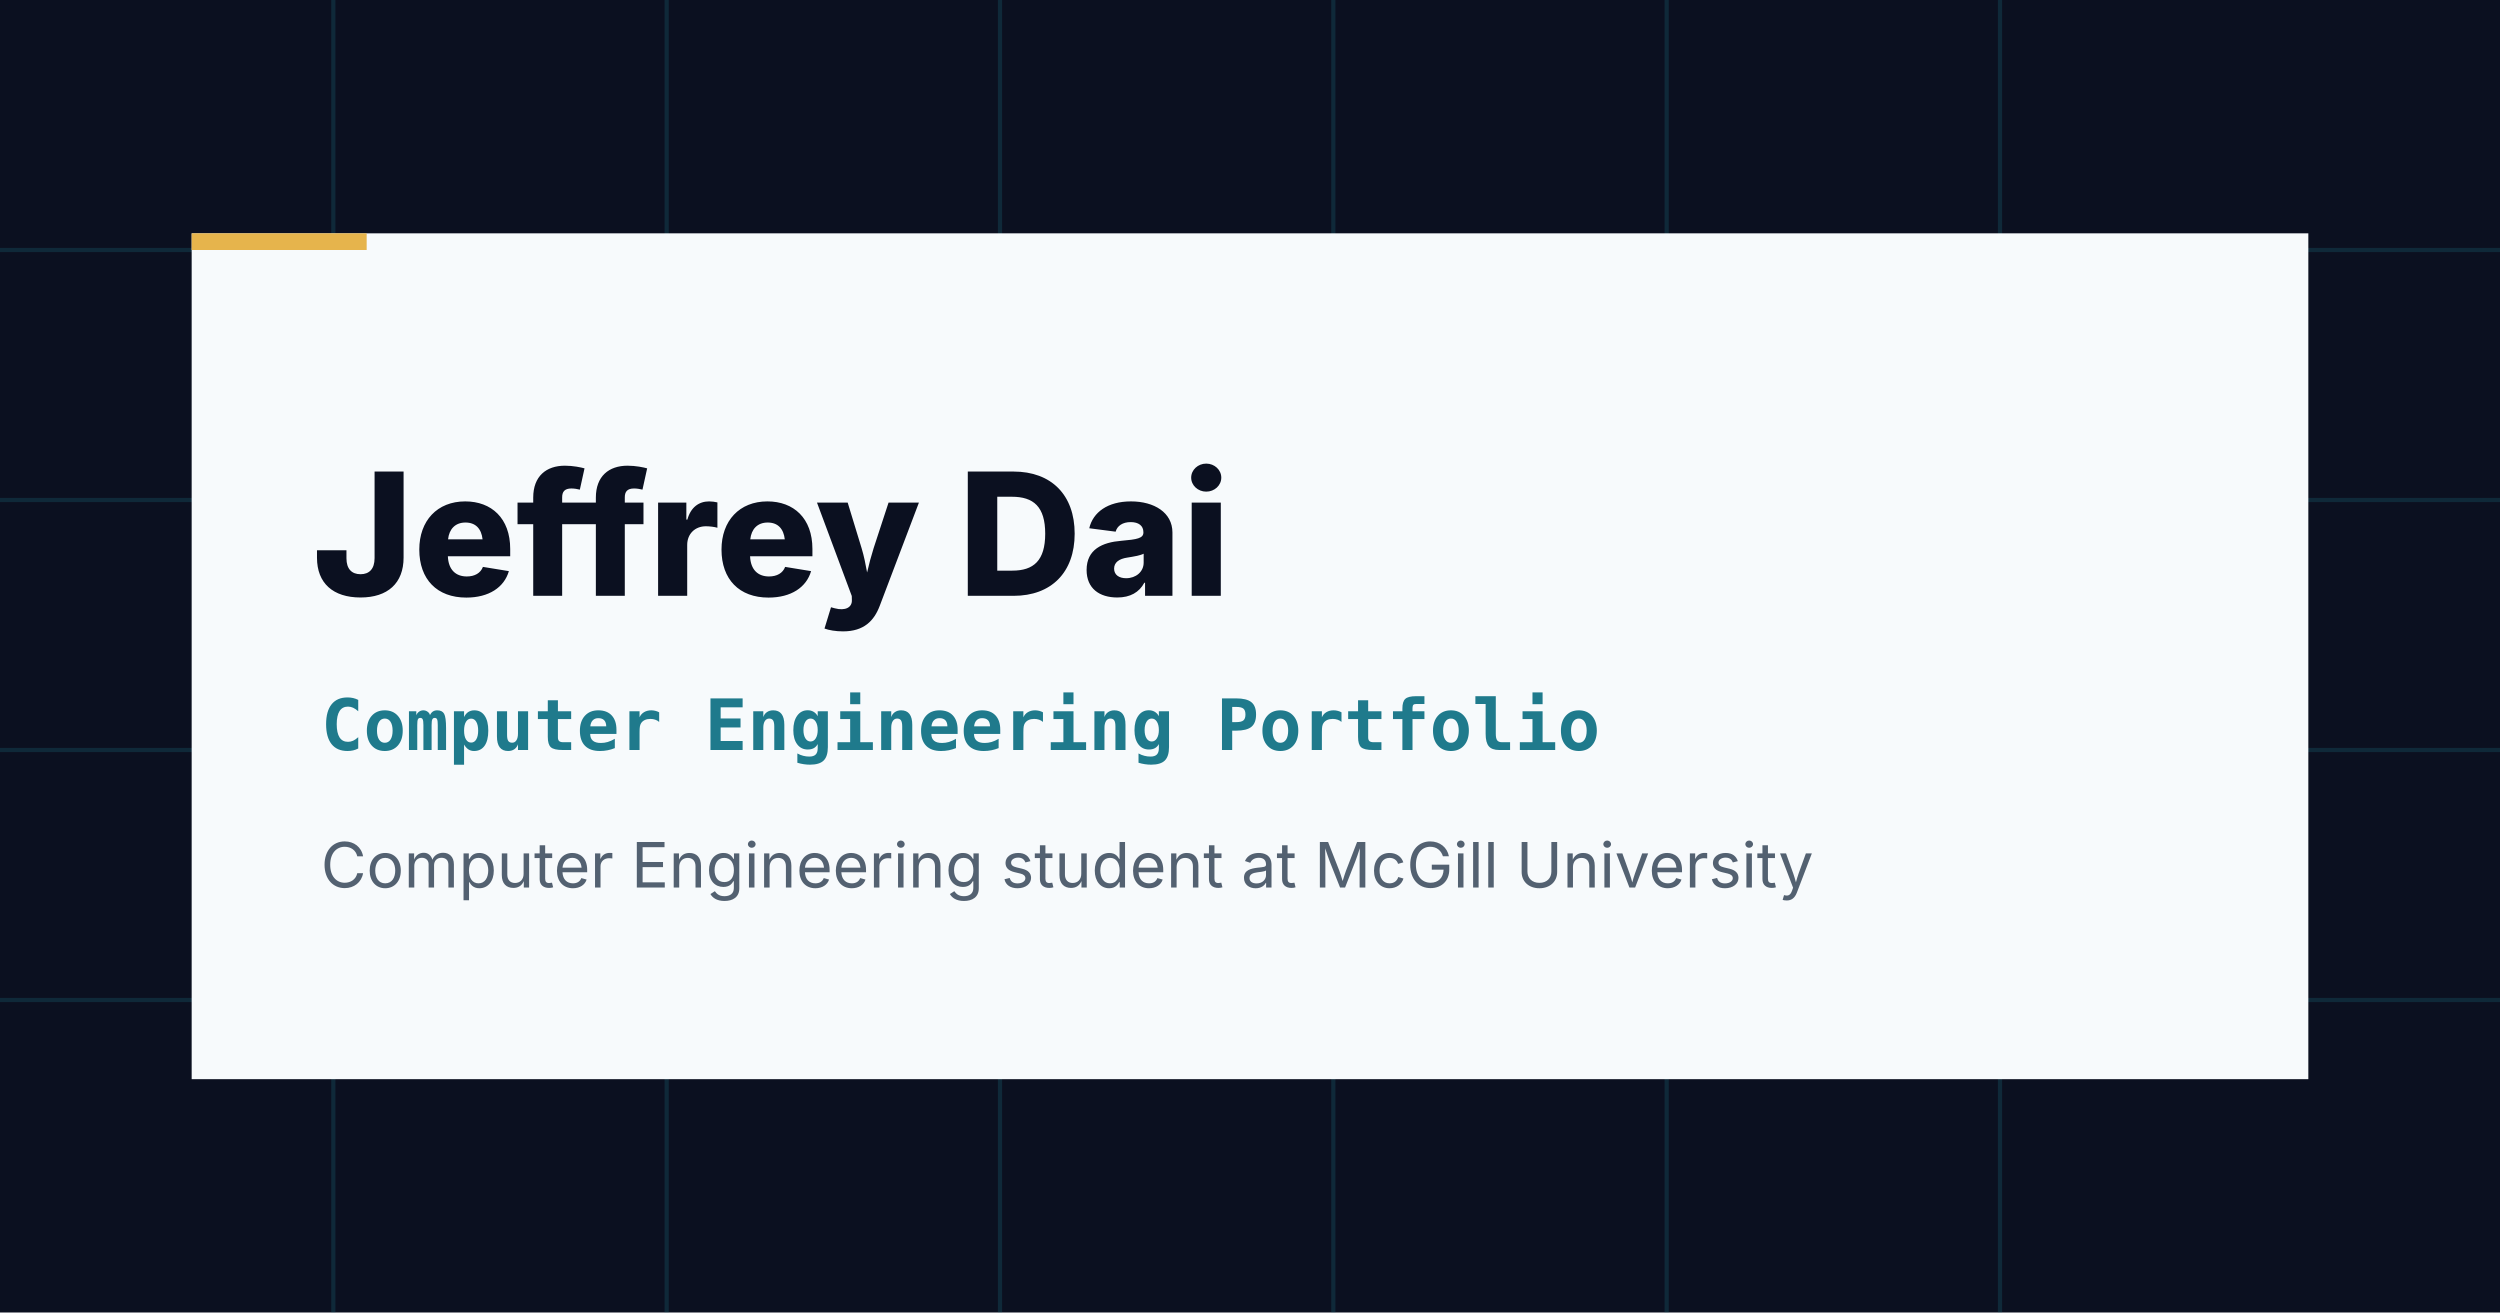
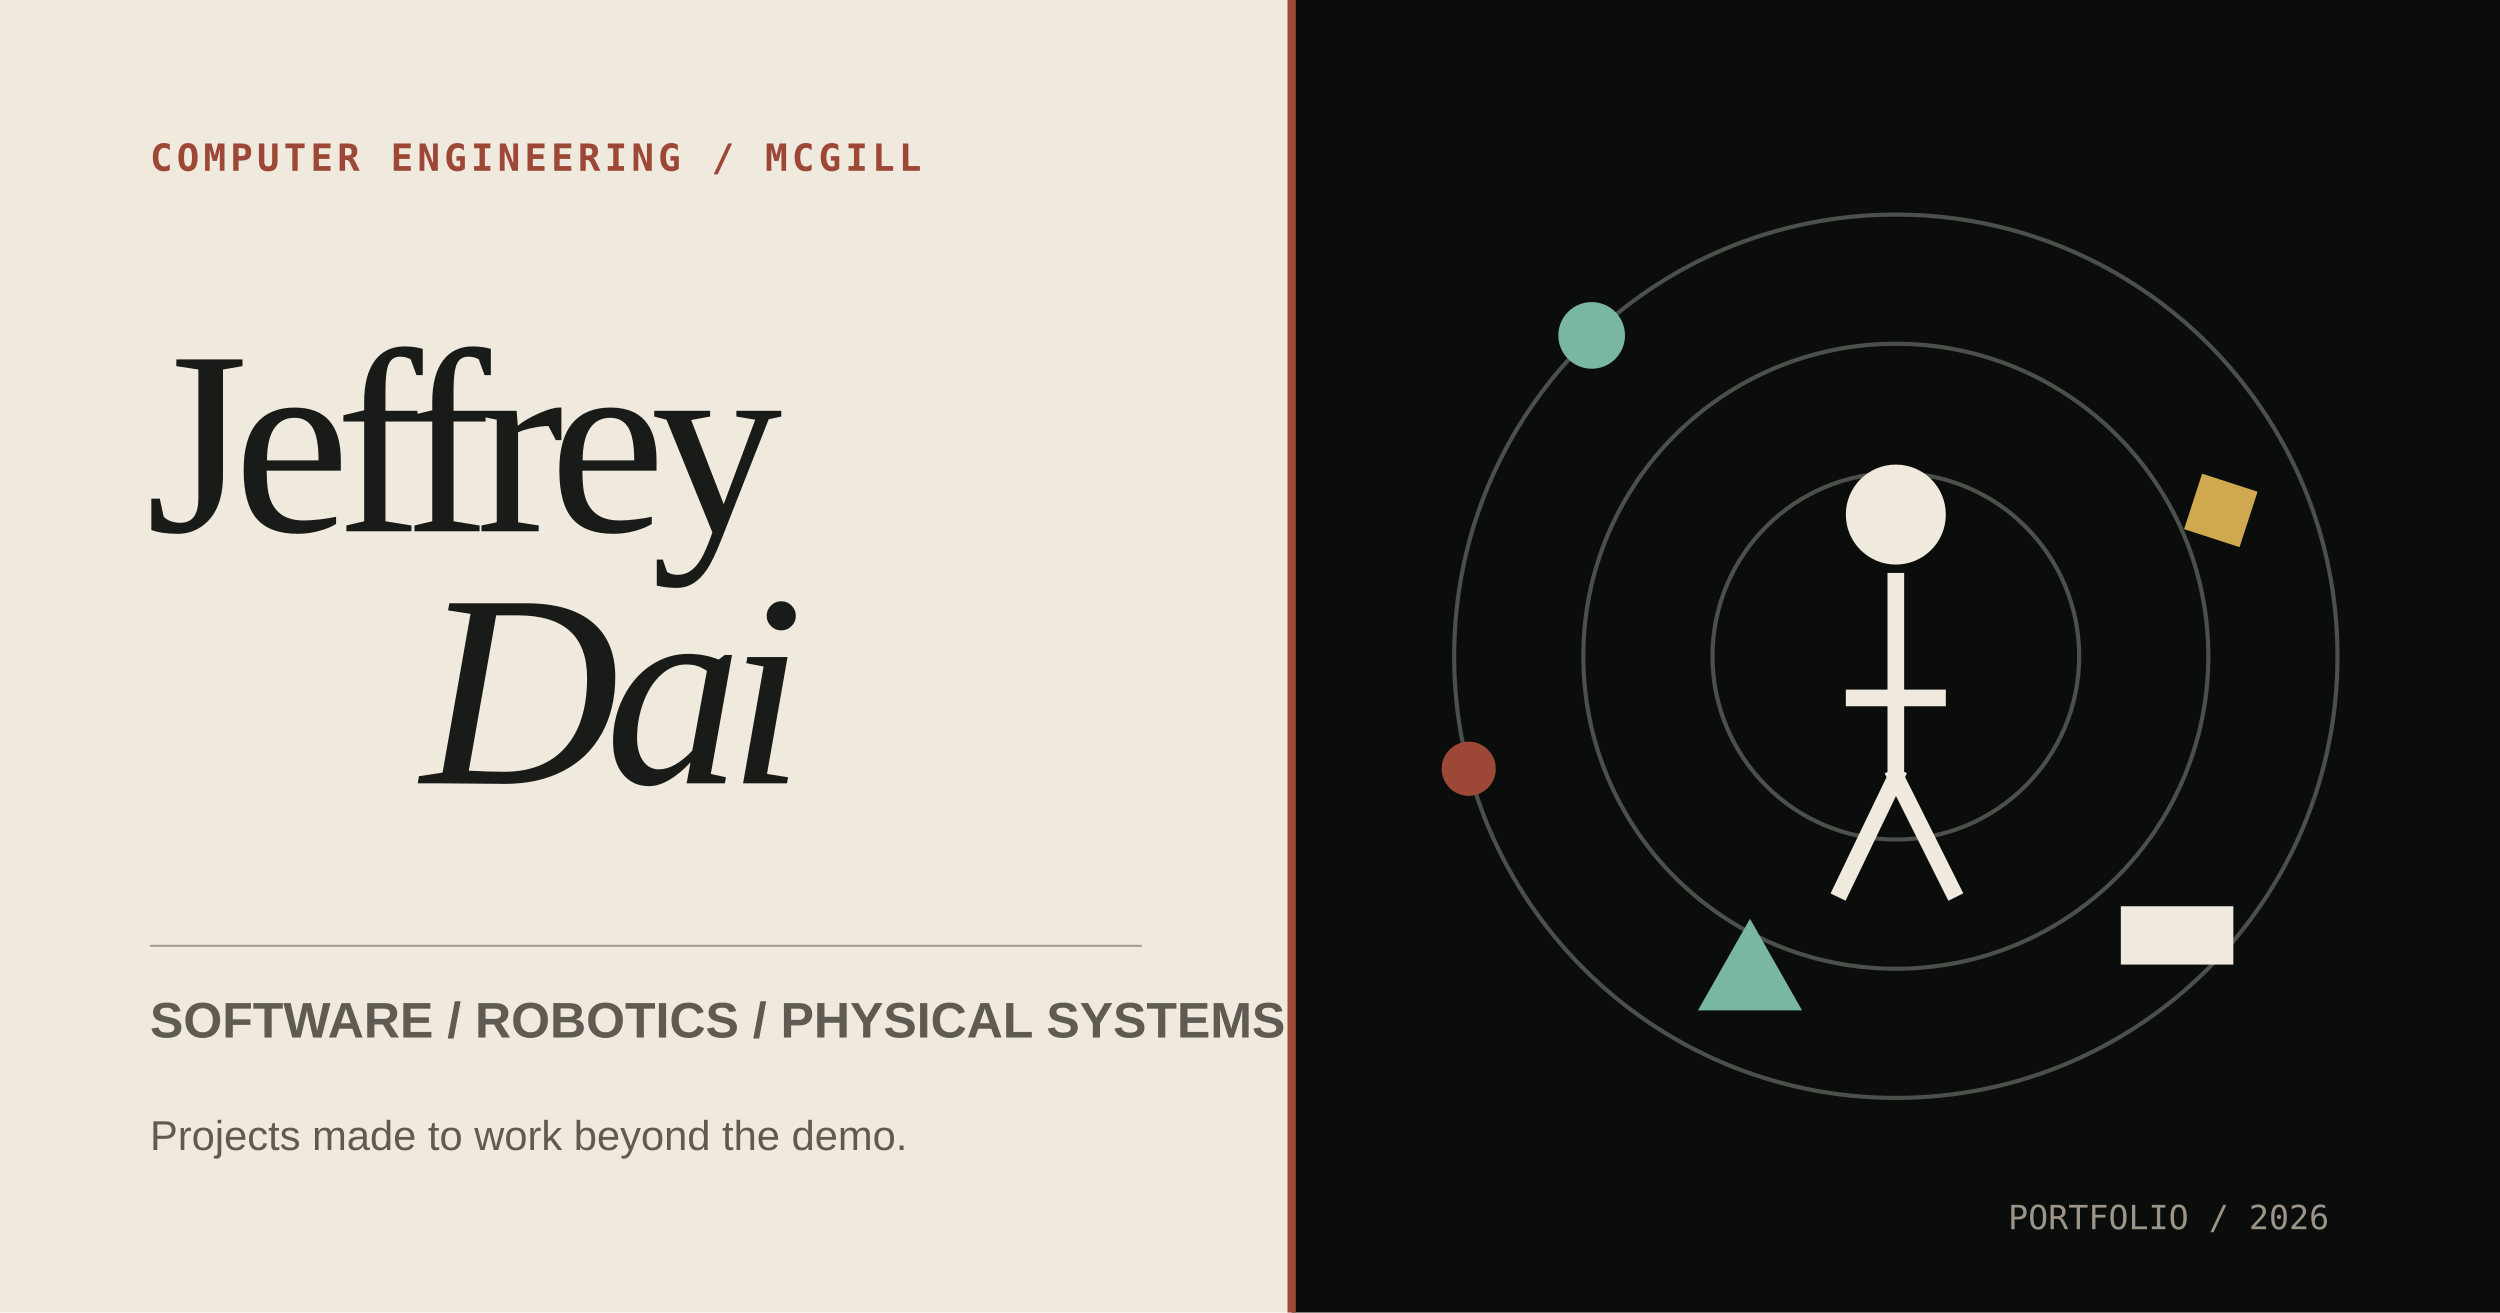
<svg xmlns="http://www.w3.org/2000/svg" width="1200" height="630" viewBox="0 0 1200 630" role="img" aria-labelledby="title desc">
-   <rect width="1200" height="630" fill="#0b1020" />
-   <path d="M0 120h1200M0 240h1200M0 360h1200M0 480h1200M160 0v630M320 0v630M480 0v630M640 0v630M800 0v630M960 0v630" stroke="#1f7a8c" stroke-opacity="0.24" stroke-width="2" />
-   <rect x="92" y="112" width="1016" height="406" fill="#f7fafc" />
-   <rect x="92" y="112" width="84" height="8" fill="#e6b44c" />
-   <text x="150" y="286" fill="#0b1020" font-family="Inter, Segoe UI, sans-serif" font-size="82" font-weight="800">Jeffrey Dai</text>
-   <text x="154" y="360" fill="#1f7a8c" font-family="IBM Plex Mono, Consolas, monospace" font-size="34" font-weight="700">Computer Engineering Portfolio</text>
-   <text x="154" y="426" fill="#536171" font-family="Inter, Segoe UI, sans-serif" font-size="30">Computer Engineering student at McGill University</text>
+   <rect width="1200" height="630" fill="#f0e9dd" />
+   <rect x="620" width="580" height="630" fill="#0a0d0b" />
+   <line x1="620" y1="0" x2="620" y2="630" stroke="#9d4837" stroke-width="4" />
+   <text x="72" y="82" fill="#9d4837" font-family="IBM Plex Mono, Consolas, monospace" font-size="18" font-weight="600" letter-spacing="2">COMPUTER ENGINEERING / MCGILL</text>
+   <text x="70" y="255" fill="#181b18" font-family="Georgia, Times New Roman, serif" font-size="126" font-weight="400" letter-spacing="-7">Jeffrey</text>
+   <text x="202" y="376" fill="#181b18" font-family="Georgia, Times New Roman, serif" font-size="132" font-style="italic" font-weight="400" letter-spacing="-7">Dai</text>
+   <line x1="72" y1="454" x2="548" y2="454" stroke="#a79d90" />
+   <text x="72" y="498" fill="#5f5a52" font-family="Arial, sans-serif" font-size="24" font-weight="600">SOFTWARE / ROBOTICS / PHYSICAL SYSTEMS</text>
+   <text x="72" y="552" fill="#5f5a52" font-family="Arial, sans-serif" font-size="20">Projects made to work beyond the demo.</text>
+   <g transform="translate(910 315)" fill="none">
+     <circle r="212" stroke="#4b504a" stroke-width="2" />
+     <circle r="150" stroke="#4b504a" stroke-width="2" />
+     <circle r="88" stroke="#4b504a" stroke-width="2" />
+     <path d="M0-36v94M-20 20h40M0 58l-26 54M0 58l27 54" stroke="#f0e9dd" stroke-width="8" stroke-linecap="square" />
+     <circle cy="-68" r="24" fill="#f0e9dd" stroke="none" />
+     <circle cx="-146" cy="-154" r="16" fill="#79b7a3" stroke="none" />
+     <rect x="142" y="-84" width="28" height="28" fill="#d0a84f" stroke="none" transform="rotate(18 156 -70)" />
+     <circle cx="-205" cy="54" r="13" fill="#9d4837" stroke="none" />
+     <path d="M108 120h54v28h-54z" fill="#f0e9dd" stroke="none" />
+     <path d="M-70 126l25 44h-50z" fill="#79b7a3" stroke="none" />
+   </g>
+   <text x="1118" y="590" fill="#9c9489" font-family="IBM Plex Mono, Consolas, monospace" font-size="16" text-anchor="end">PORTFOLIO / 2026</text>
</svg>
